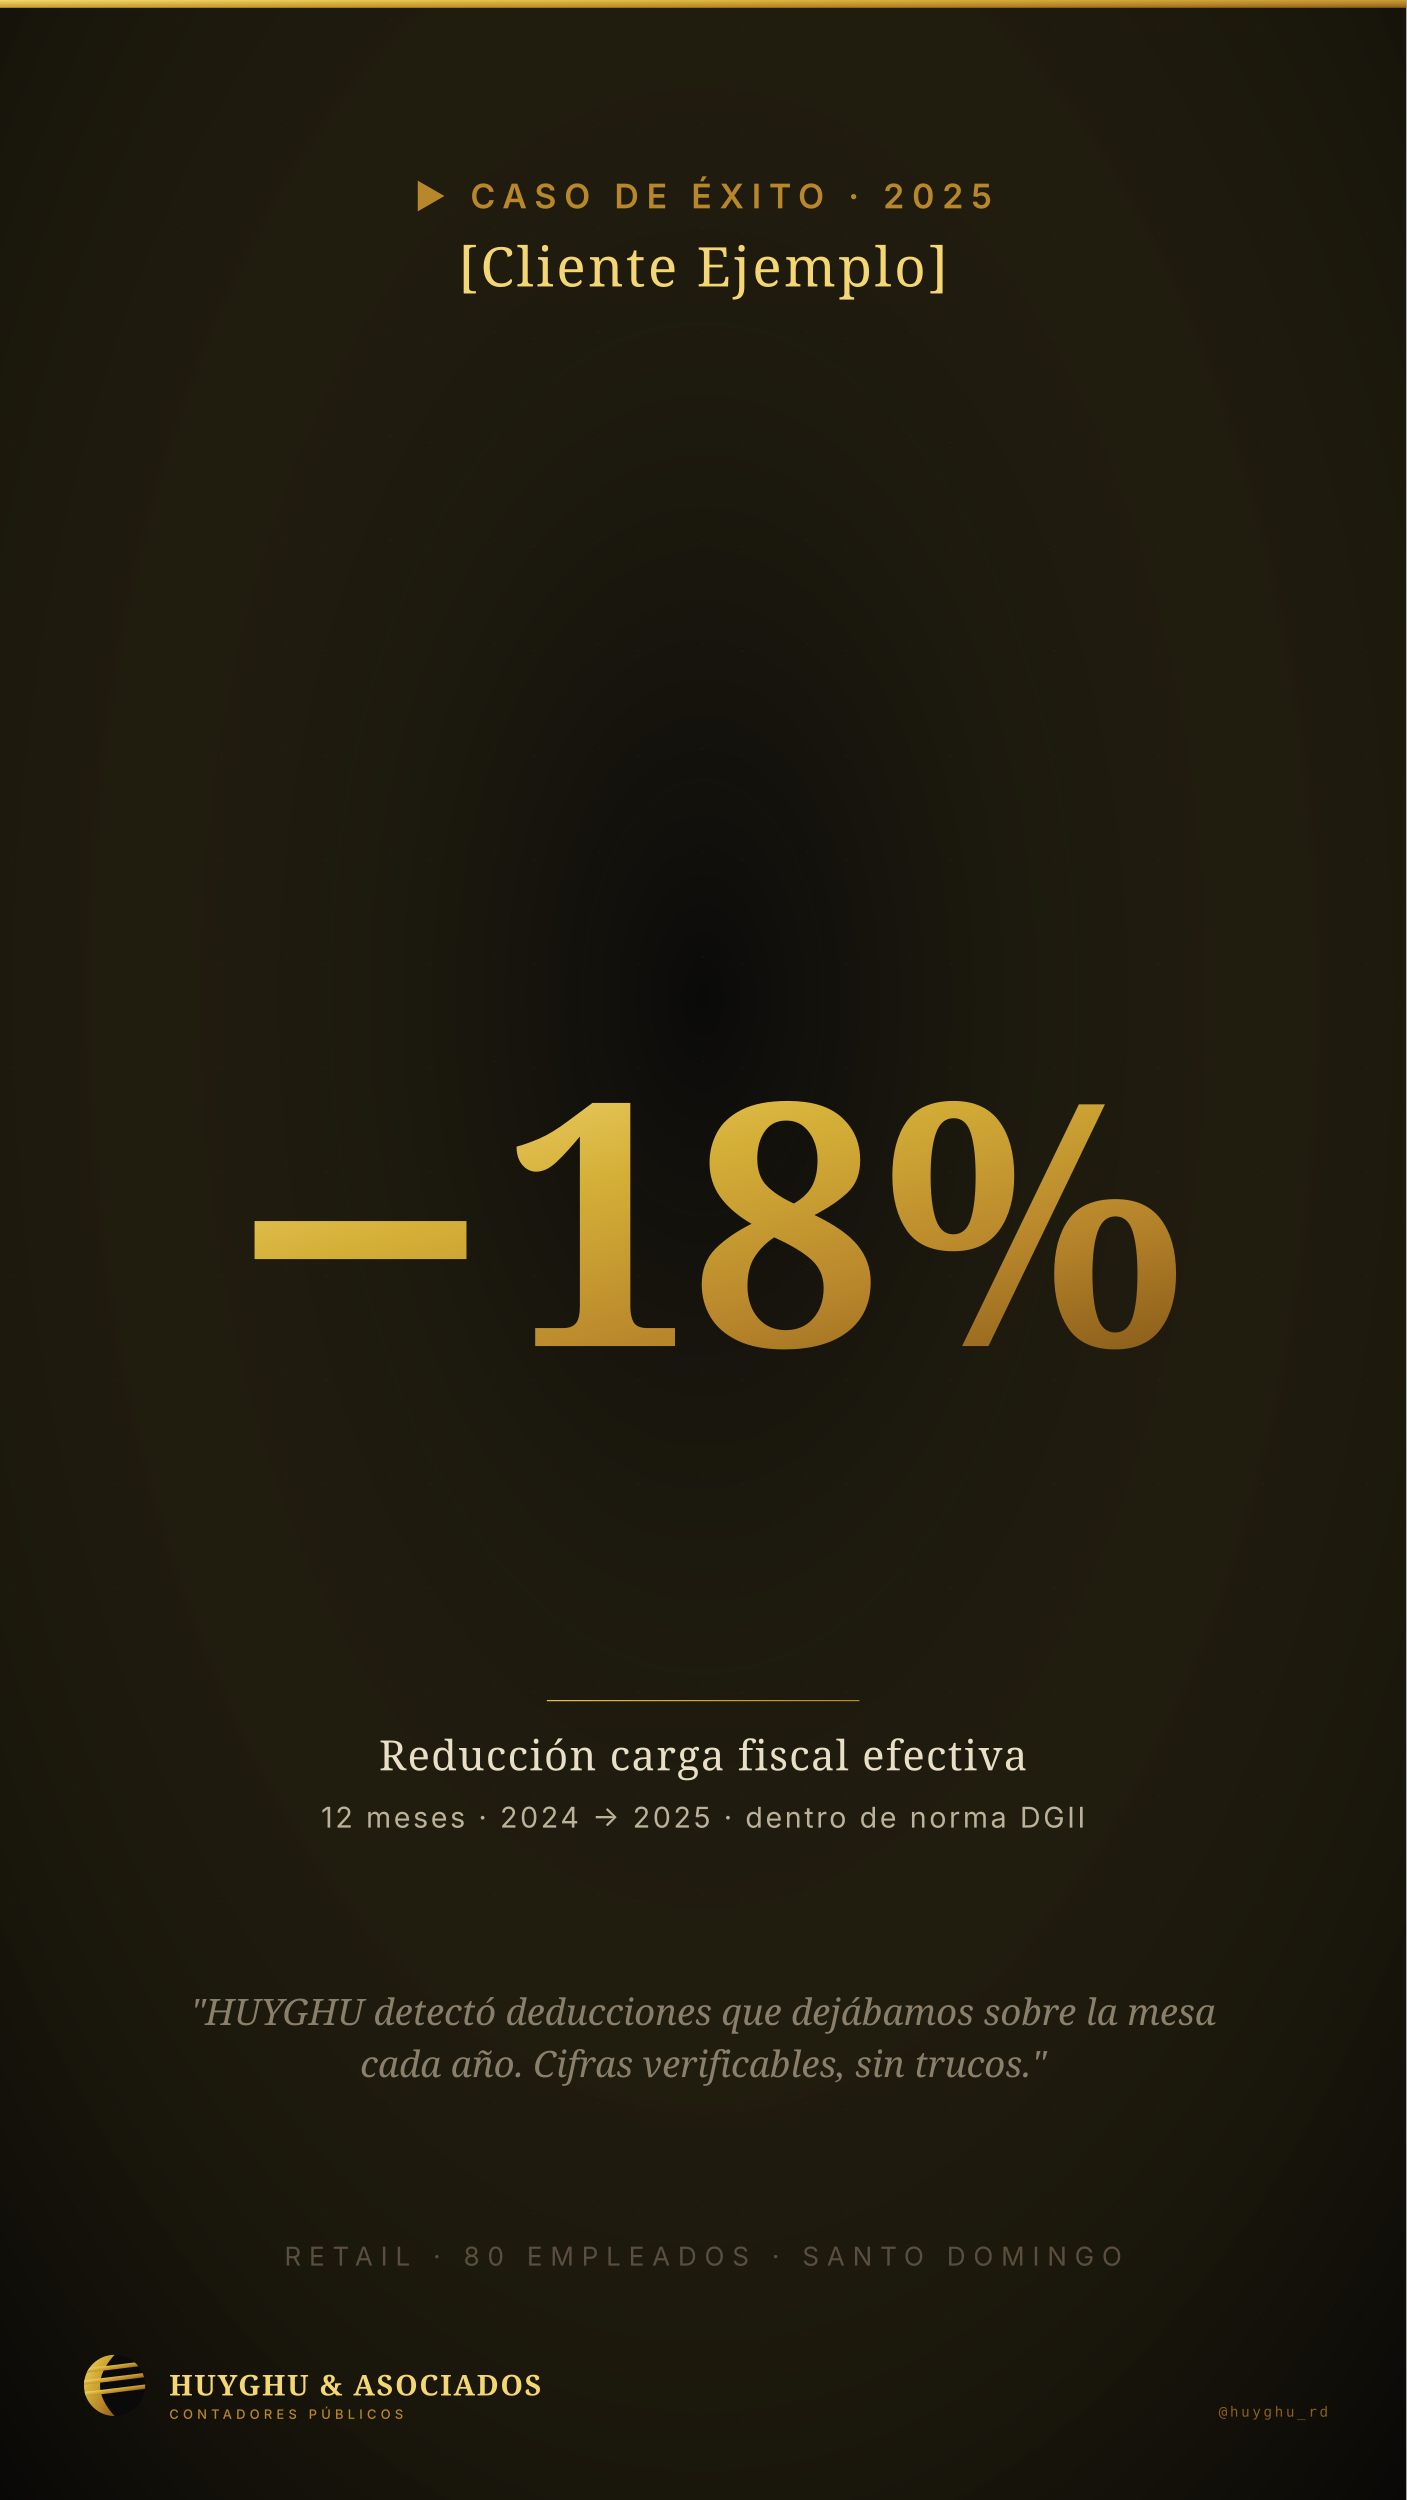
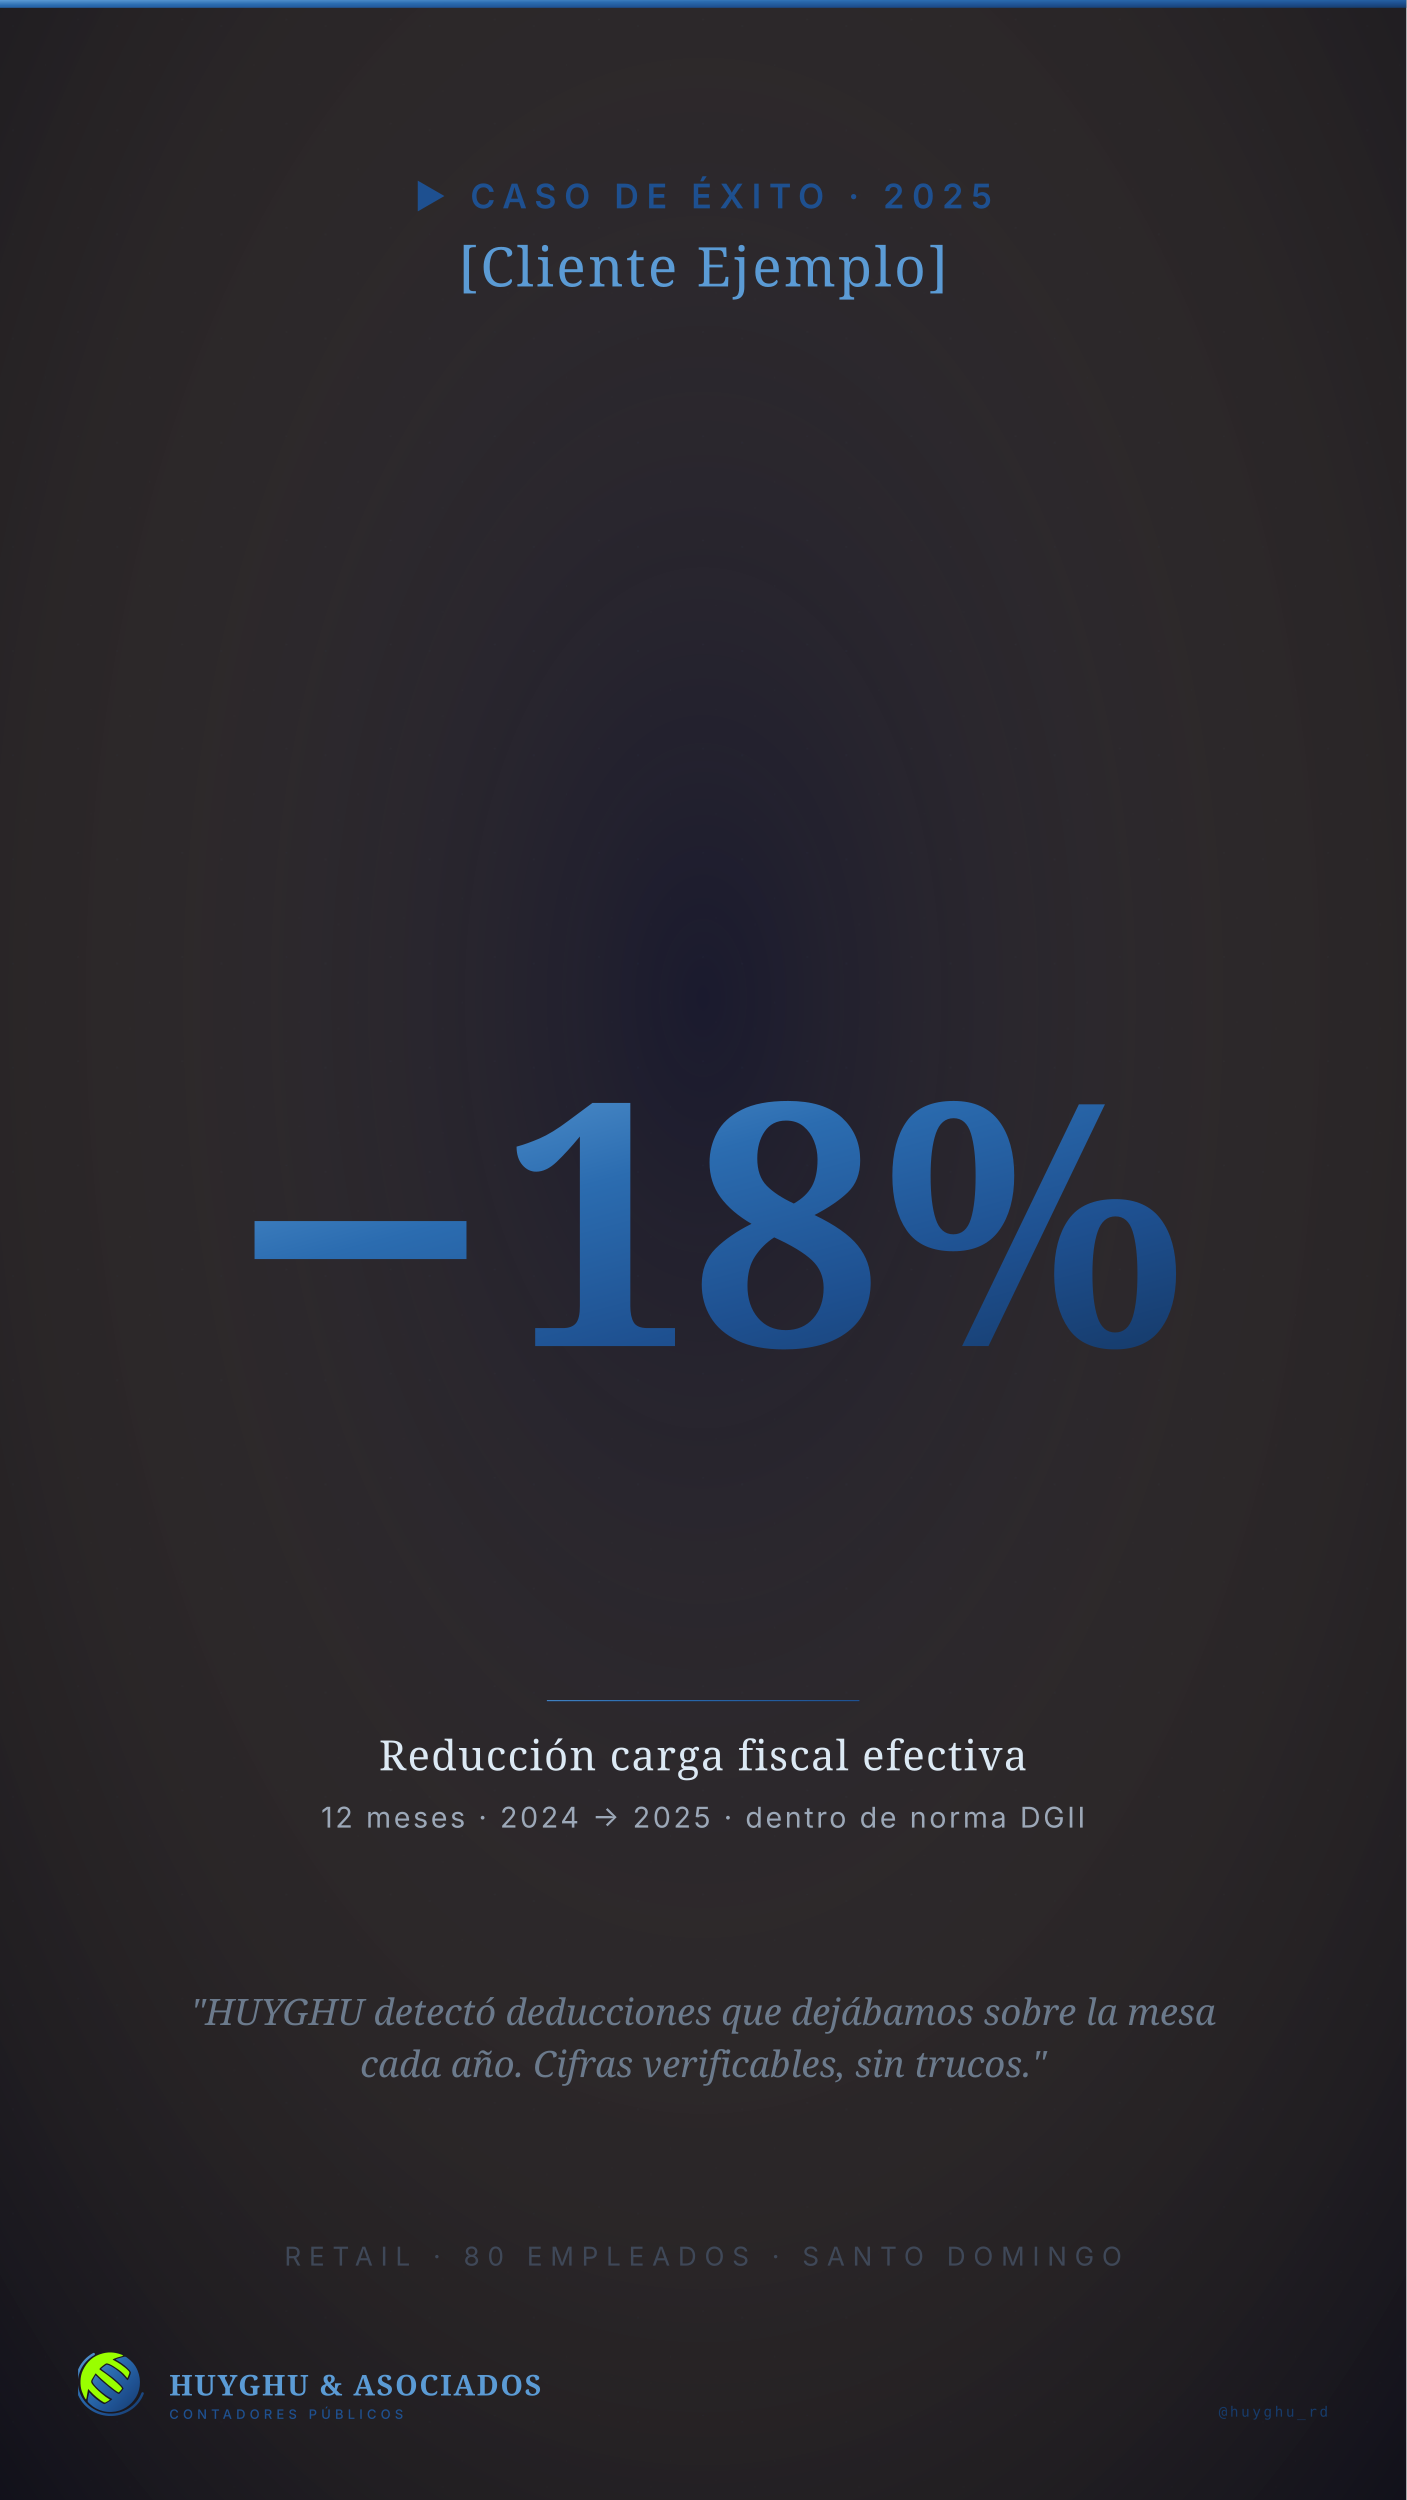
<svg xmlns="http://www.w3.org/2000/svg" viewBox="0 0 1080 1920" width="1080" height="1920" preserveAspectRatio="xMidYMid meet">
  <defs>
    <linearGradient id="g" x1="0" y1="0" x2="1" y2="1">
-       <stop offset="0" stop-color="#F4D773" />
-       <stop offset=".35" stop-color="#D4AF37" />
-       <stop offset=".7" stop-color="#B8862B" />
-       <stop offset="1" stop-color="#8B5E1A" />
+       <stop offset="0" stop-color="#5B9BD5" />
+       <stop offset=".35" stop-color="#2B6CB0" />
+       <stop offset=".7" stop-color="#1E5090" />
+       <stop offset="1" stop-color="#163B6B" />
    </linearGradient>
    <linearGradient id="g2" x1="0" y1="0" x2="0" y2="1">
      <stop offset="0" stop-color="rgba(212,175,55,.18)" />
      <stop offset="1" stop-color="rgba(212,175,55,0)" />
    </linearGradient>
    <radialGradient id="vignette" cx="0.5" cy="0.4" r="0.8">
      <stop offset="0" stop-color="rgba(212,175,55,0)" />
      <stop offset="1" stop-color="rgba(0,0,0,.45)" />
    </radialGradient>
    <pattern id="grain" x="0" y="0" width="80" height="80" patternUnits="userSpaceOnUse">
-       <circle cx="10" cy="20" r=".7" fill="#F4D773" opacity=".06" />
-       <circle cx="35" cy="50" r=".5" fill="#F4D773" opacity=".05" />
-       <circle cx="60" cy="15" r=".6" fill="#F4D773" opacity=".06" />
-       <circle cx="70" cy="65" r=".4" fill="#F4D773" opacity=".04" />
-       <circle cx="20" cy="70" r=".5" fill="#F4D773" opacity=".05" />
+       <circle cx="10" cy="20" r=".7" fill="#5B9BD5" opacity=".06" />
+       <circle cx="35" cy="50" r=".5" fill="#5B9BD5" opacity=".05" />
+       <circle cx="60" cy="15" r=".6" fill="#5B9BD5" opacity=".06" />
+       <circle cx="70" cy="65" r=".4" fill="#5B9BD5" opacity=".04" />
+       <circle cx="20" cy="70" r=".5" fill="#5B9BD5" opacity=".05" />
    </pattern>
    <clipPath id="sphereClip">
-       <circle cx="50" cy="50" r="42" />
+       <circle cx="50" cy="49" r="38" />
    </clipPath>
    <symbol id="sphere" viewBox="0 0 100 100">
-       <circle cx="50" cy="50" r="42" fill="#0A0A0A" />
-       <g clip-path="url(#sphereClip)">
-         <path d="M50 8A42 42 0 0 0 8 50 42 42 0 0 0 50 92Q30 70 30 50Q30 30 50 8Z" fill="url(#g)" />
-         <g transform="skewY(-7)">
-           <rect x="8" y="28" width="84" height="6" fill="url(#g)" />
-           <rect x="8" y="44" width="84" height="6" fill="url(#g)" />
-           <rect x="8" y="60" width="84" height="6" fill="url(#g)" />
-         </g>
+       <g transform="translate(-51.675 4.276) scale(0.4851)">
+         <path d="M251.345 50.640 C253.822 53.458 255.769 56.325 255.673 58.179 C255.453 62.410 249.136 76.693 247.008 79.442 C246.148 79.575 245.165 79.037 244.059 77.820 C241.517 75.279 237.597 69.750 230.472 62.838 C221.170 53.814 204.110 40.495 191.200 36.283 C187.896 35.204 187.478 35.115 184.892 36.834 C181.568 39.044 173.416 45.078 171.540 47.576 L205.705 73.017 C211.892 78.204 232.880 95.329 235.051 103.399 C233.395 106.441 224.599 116.746 222.268 118.671 C213.944 117.692 180.143 87.258 171.311 80.142 C168.649 77.997 165.812 75.046 163.528 72.702 C162.012 71.148 157.916 66.462 155.452 65.792 C147.227 82.271 144.833 81.277 149.304 88.165 C156.833 99.764 172.085 112.243 183.093 120.388 C186.325 122.780 189.862 125.251 193.039 126.948 C195.108 128.054 196.031 128.843 198.236 130.018 C200.172 131.050 201.848 131.741 203.200 133.214 C201.710 135.827 188.789 143.109 186.083 144.596 C181.214 147.272 181.794 148.348 176.395 145.472 C165.723 139.785 152.808 129.681 144.774 121.273 C141.965 118.334 140.502 115.871 137.900 113.974 L134.232 130.500 C133.500 134.733 133.073 138.721 134.093 140.832 C135.250 143.228 145.444 151.732 148.396 153.825 C158.763 161.180 172.261 167.279 187.965 168.846 C222.931 172.337 248.100 156.454 263.865 136.746 C282.999 112.828 286.099 79.914 274.694 52.270 C267.560 34.977 257.387 24.998 243.958 15.098 C239.806 12.036 238.274 12.801 232.690 14.226 C227.686 15.504 215.829 18.821 212.423 20.933 C213.314 21.896 228.857 30.521 237.310 37.373 C241.291 40.598 248.216 47.081 251.345 50.640" fill="url(#g)" />
+         <path d="M134.727 104.159 C135.478 104.595 140.356 110.028 141.472 111.255 C149.894 120.515 167.974 136.296 178.853 141.792 C182.826 143.798 184.690 141.991 188.291 139.856 C190.694 138.431 194.506 136.723 196.025 133.848 L192.819 132.091 C183.785 127.506 163.458 109.601 156.894 102.798 C154.187 99.991 151.006 96.540 148.452 93.462 C138.203 81.114 144.690 80.287 155.617 60.260 C157.598 60.980 158.287 62.130 159.774 63.768 C168.926 73.852 214.420 113.490 221.635 113.948 C223.963 111.812 229.753 105.476 230.677 102.765 C227.398 95.448 206.525 78.781 199.850 73.186 C194.554 68.748 189.064 64.908 183.698 60.770 C180.683 58.445 167.682 50.049 166.321 48.210 C167.976 44.622 181.039 34.708 185.039 32.480 C192.643 28.245 223.149 51.107 228.662 55.805 C233.870 60.245 237.309 63.600 241.612 68.833 C245.038 72.998 244.604 72.615 246.050 73.256 C247.440 69.256 249.378 65.758 250.836 60.898 C251.844 57.539 251.337 56.029 250.239 54.693 C243.468 46.453 234.910 40.927 226.416 34.491 C215.552 27.513 214.921 27.453 204.151 21.567 C205.465 17.913 231.031 11.264 233.945 10.448 C231.373 6.165 213.209 2.457 207.740 1.716 C196.301 0.168 186.004 1.259 176.140 3.755 C148.825 10.667 131.518 27.636 119.889 51.735 C111.770 68.560 111.178 94.019 117.106 110.846 C119.173 116.712 125.110 131.777 129.018 133.970 C129.499 133.181 130.232 129.482 130.506 128.367 C130.897 126.103 131.307 123.775 131.594 121.703 C132.463 115.416 133.548 110.244 134.727 104.159" fill="#99FF00" />
+         <path d="M 150.6,5.7 A 96,92 0 1,0 288.8,116.9" fill="none" stroke="url(#g)" stroke-width="7.01" stroke-linecap="round" />
      </g>
    </symbol>
    <symbol id="crown" viewBox="0 0 120 100">
-       <path d="M 22 32 Q 60 6 98 32" fill="none" stroke="url(#g)" stroke-width="6" stroke-linecap="round" />
-       <path d="M 28 36 Q 60 14 92 36" fill="none" stroke="url(#g)" stroke-width="3" stroke-linecap="round" opacity=".7" />
-       <path d="M 18 50 Q 60 38 102 50" fill="none" stroke="#FFFFFF" stroke-width="5" stroke-linecap="round" />
-       <text x="60" y="92" text-anchor="middle" font-family="Cinzel,Georgia,serif" font-weight="700" font-size="76" fill="#FFFFFF">G</text>
+       <g transform="translate(-41.675 5.276) scale(0.4851)">
+         <path d="M251.345 50.640 C253.822 53.458 255.769 56.325 255.673 58.179 C255.453 62.410 249.136 76.693 247.008 79.442 C246.148 79.575 245.165 79.037 244.059 77.820 C241.517 75.279 237.597 69.750 230.472 62.838 C221.170 53.814 204.110 40.495 191.200 36.283 C187.896 35.204 187.478 35.115 184.892 36.834 C181.568 39.044 173.416 45.078 171.540 47.576 L205.705 73.017 C211.892 78.204 232.880 95.329 235.051 103.399 C233.395 106.441 224.599 116.746 222.268 118.671 C213.944 117.692 180.143 87.258 171.311 80.142 C168.649 77.997 165.812 75.046 163.528 72.702 C162.012 71.148 157.916 66.462 155.452 65.792 C147.227 82.271 144.833 81.277 149.304 88.165 C156.833 99.764 172.085 112.243 183.093 120.388 C186.325 122.780 189.862 125.251 193.039 126.948 C195.108 128.054 196.031 128.843 198.236 130.018 C200.172 131.050 201.848 131.741 203.200 133.214 C201.710 135.827 188.789 143.109 186.083 144.596 C181.214 147.272 181.794 148.348 176.395 145.472 C165.723 139.785 152.808 129.681 144.774 121.273 C141.965 118.334 140.502 115.871 137.900 113.974 L134.232 130.500 C133.500 134.733 133.073 138.721 134.093 140.832 C135.250 143.228 145.444 151.732 148.396 153.825 C158.763 161.180 172.261 167.279 187.965 168.846 C222.931 172.337 248.100 156.454 263.865 136.746 C282.999 112.828 286.099 79.914 274.694 52.270 C267.560 34.977 257.387 24.998 243.958 15.098 C239.806 12.036 238.274 12.801 232.690 14.226 C227.686 15.504 215.829 18.821 212.423 20.933 C213.314 21.896 228.857 30.521 237.310 37.373 C241.291 40.598 248.216 47.081 251.345 50.640" fill="url(#g)" />
+         <path d="M134.727 104.159 C135.478 104.595 140.356 110.028 141.472 111.255 C149.894 120.515 167.974 136.296 178.853 141.792 C182.826 143.798 184.690 141.991 188.291 139.856 C190.694 138.431 194.506 136.723 196.025 133.848 L192.819 132.091 C183.785 127.506 163.458 109.601 156.894 102.798 C154.187 99.991 151.006 96.540 148.452 93.462 C138.203 81.114 144.690 80.287 155.617 60.260 C157.598 60.980 158.287 62.130 159.774 63.768 C168.926 73.852 214.420 113.490 221.635 113.948 C223.963 111.812 229.753 105.476 230.677 102.765 C227.398 95.448 206.525 78.781 199.850 73.186 C194.554 68.748 189.064 64.908 183.698 60.770 C180.683 58.445 167.682 50.049 166.321 48.210 C167.976 44.622 181.039 34.708 185.039 32.480 C192.643 28.245 223.149 51.107 228.662 55.805 C233.870 60.245 237.309 63.600 241.612 68.833 C245.038 72.998 244.604 72.615 246.050 73.256 C247.440 69.256 249.378 65.758 250.836 60.898 C251.844 57.539 251.337 56.029 250.239 54.693 C243.468 46.453 234.910 40.927 226.416 34.491 C215.552 27.513 214.921 27.453 204.151 21.567 C205.465 17.913 231.031 11.264 233.945 10.448 C231.373 6.165 213.209 2.457 207.740 1.716 C196.301 0.168 186.004 1.259 176.140 3.755 C148.825 10.667 131.518 27.636 119.889 51.735 C111.770 68.560 111.178 94.019 117.106 110.846 C119.173 116.712 125.110 131.777 129.018 133.970 C129.499 133.181 130.232 129.482 130.506 128.367 C130.897 126.103 131.307 123.775 131.594 121.703 C132.463 115.416 133.548 110.244 134.727 104.159" fill="#99FF00" />
+         <path d="M 150.6,5.7 A 96,92 0 1,0 288.8,116.9" fill="none" stroke="url(#g)" stroke-width="7.01" stroke-linecap="round" />
+       </g>
    </symbol>
  </defs>
-   <rect id="bg" width="1080" height="1920" fill="#0A0A0A" />
+   <rect id="bg" width="1080" height="1920" fill="#1A1A2E" />
  <rect width="1080" height="1920" fill="url(#grain)" opacity=".7" />
  <rect width="1080" height="1920" fill="url(#vignette)" />
  <rect x="0" y="0" width="1080" height="6" fill="url(#g)" />
  <g id="eyebrow" transform="translate(540,160)">
-     <text text-anchor="middle" font-family="Inter,Arial,sans-serif" font-weight="600" font-size="26" fill="#B8862B" letter-spacing="6">▶ CASO DE ÉXITO · 2025</text>
-     <text y="60" text-anchor="middle" font-family="Cinzel,Georgia,serif" font-weight="500" font-size="42" fill="#F4D773" letter-spacing="2">[Cliente Ejemplo]</text>
+     <text text-anchor="middle" font-family="Inter,Arial,sans-serif" font-weight="600" font-size="26" fill="#1E5090" letter-spacing="6">▶ CASO DE ÉXITO · 2025</text>
+     <text y="60" text-anchor="middle" font-family="Cinzel,Georgia,serif" font-weight="500" font-size="42" fill="#5B9BD5" letter-spacing="2">[Cliente Ejemplo]</text>
  </g>
  <g id="metric" transform="translate(540,960)">
    <text text-anchor="middle" font-family="Cinzel,Georgia,serif" font-weight="700" font-size="260" fill="url(#g)" dominant-baseline="middle">−18%</text>
  </g>
  <g id="subtitle" transform="translate(540,1305.6)">
    <rect x="-120" y="0" width="240" height="1" fill="url(#g)" />
-     <text y="54" text-anchor="middle" font-family="Cinzel,Georgia,serif" font-weight="500" font-size="32" fill="#e8dfc6" letter-spacing="1">Reducción carga fiscal efectiva</text>
-     <text y="98" text-anchor="middle" font-family="Inter,Arial,sans-serif" font-size="22" fill="#bcb29a" letter-spacing="2">12 meses · 2024 → 2025 · dentro de norma DGII</text>
+     <text y="54" text-anchor="middle" font-family="Cinzel,Georgia,serif" font-weight="500" font-size="32" fill="#dce9f4" letter-spacing="1">Reducción carga fiscal efectiva</text>
+     <text y="98" text-anchor="middle" font-family="Inter,Arial,sans-serif" font-size="22" fill="#9CA8B8" letter-spacing="2">12 meses · 2024 → 2025 · dentro de norma DGII</text>
  </g>
  <g id="testimonio" transform="translate(540,1555.2)">
-     <text text-anchor="middle" font-family="Cormorant Garamond,Georgia,serif" font-style="italic" font-size="28" fill="#8a7f6a">"HUYGHU detectó deducciones que dejábamos sobre la mesa</text>
-     <text y="40" text-anchor="middle" font-family="Cormorant Garamond,Georgia,serif" font-style="italic" font-size="28" fill="#8a7f6a">cada año. Cifras verificables, sin trucos."</text>
+     <text text-anchor="middle" font-family="Cormorant Garamond,Georgia,serif" font-style="italic" font-size="28" fill="#6B7A8C">"HUYGHU detectó deducciones que dejábamos sobre la mesa</text>
+     <text y="40" text-anchor="middle" font-family="Cormorant Garamond,Georgia,serif" font-style="italic" font-size="28" fill="#6B7A8C">cada año. Cifras verificables, sin trucos."</text>
  </g>
  <g id="footer" transform="translate(540,1740)">
-     <text text-anchor="middle" font-family="Inter,Arial,sans-serif" font-size="20" fill="#5a4f3e" letter-spacing="6">RETAIL · 80 EMPLEADOS · SANTO DOMINGO</text>
+     <text text-anchor="middle" font-family="Inter,Arial,sans-serif" font-size="20" fill="#3F4858" letter-spacing="6">RETAIL · 80 EMPLEADOS · SANTO DOMINGO</text>
  </g>
  <g id="logo">
    <use href="#sphere" x="60" y="1804" width="56" height="56" />
-     <text x="130" y="1839.7" font-family="Cinzel,Georgia,serif" font-weight="600" font-size="22" fill="#F4D773" letter-spacing="1.32">HUYGHU &amp; ASOCIADOS</text>
-     <text x="130" y="1857.7" font-family="Inter,Arial,sans-serif" font-weight="500" font-size="10" fill="#B8862B" letter-spacing="3.2">CONTADORES PÚBLICOS</text>
-     <text x="1020" y="1856" text-anchor="end" font-family="JetBrains Mono,monospace" font-size="11" fill="#8B5E1A" letter-spacing="1.98">@huyghu_rd</text>
+     <text x="130" y="1839.7" font-family="Cinzel,Georgia,serif" font-weight="600" font-size="22" fill="#5B9BD5" letter-spacing="1.32">HUYGHU &amp; ASOCIADOS</text>
+     <text x="130" y="1857.7" font-family="Inter,Arial,sans-serif" font-weight="500" font-size="10" fill="#1E5090" letter-spacing="3.2">CONTADORES PÚBLICOS</text>
+     <text x="1020" y="1856" text-anchor="end" font-family="JetBrains Mono,monospace" font-size="11" fill="#163B6B" letter-spacing="1.98">@huyghu_rd</text>
  </g>
</svg>
